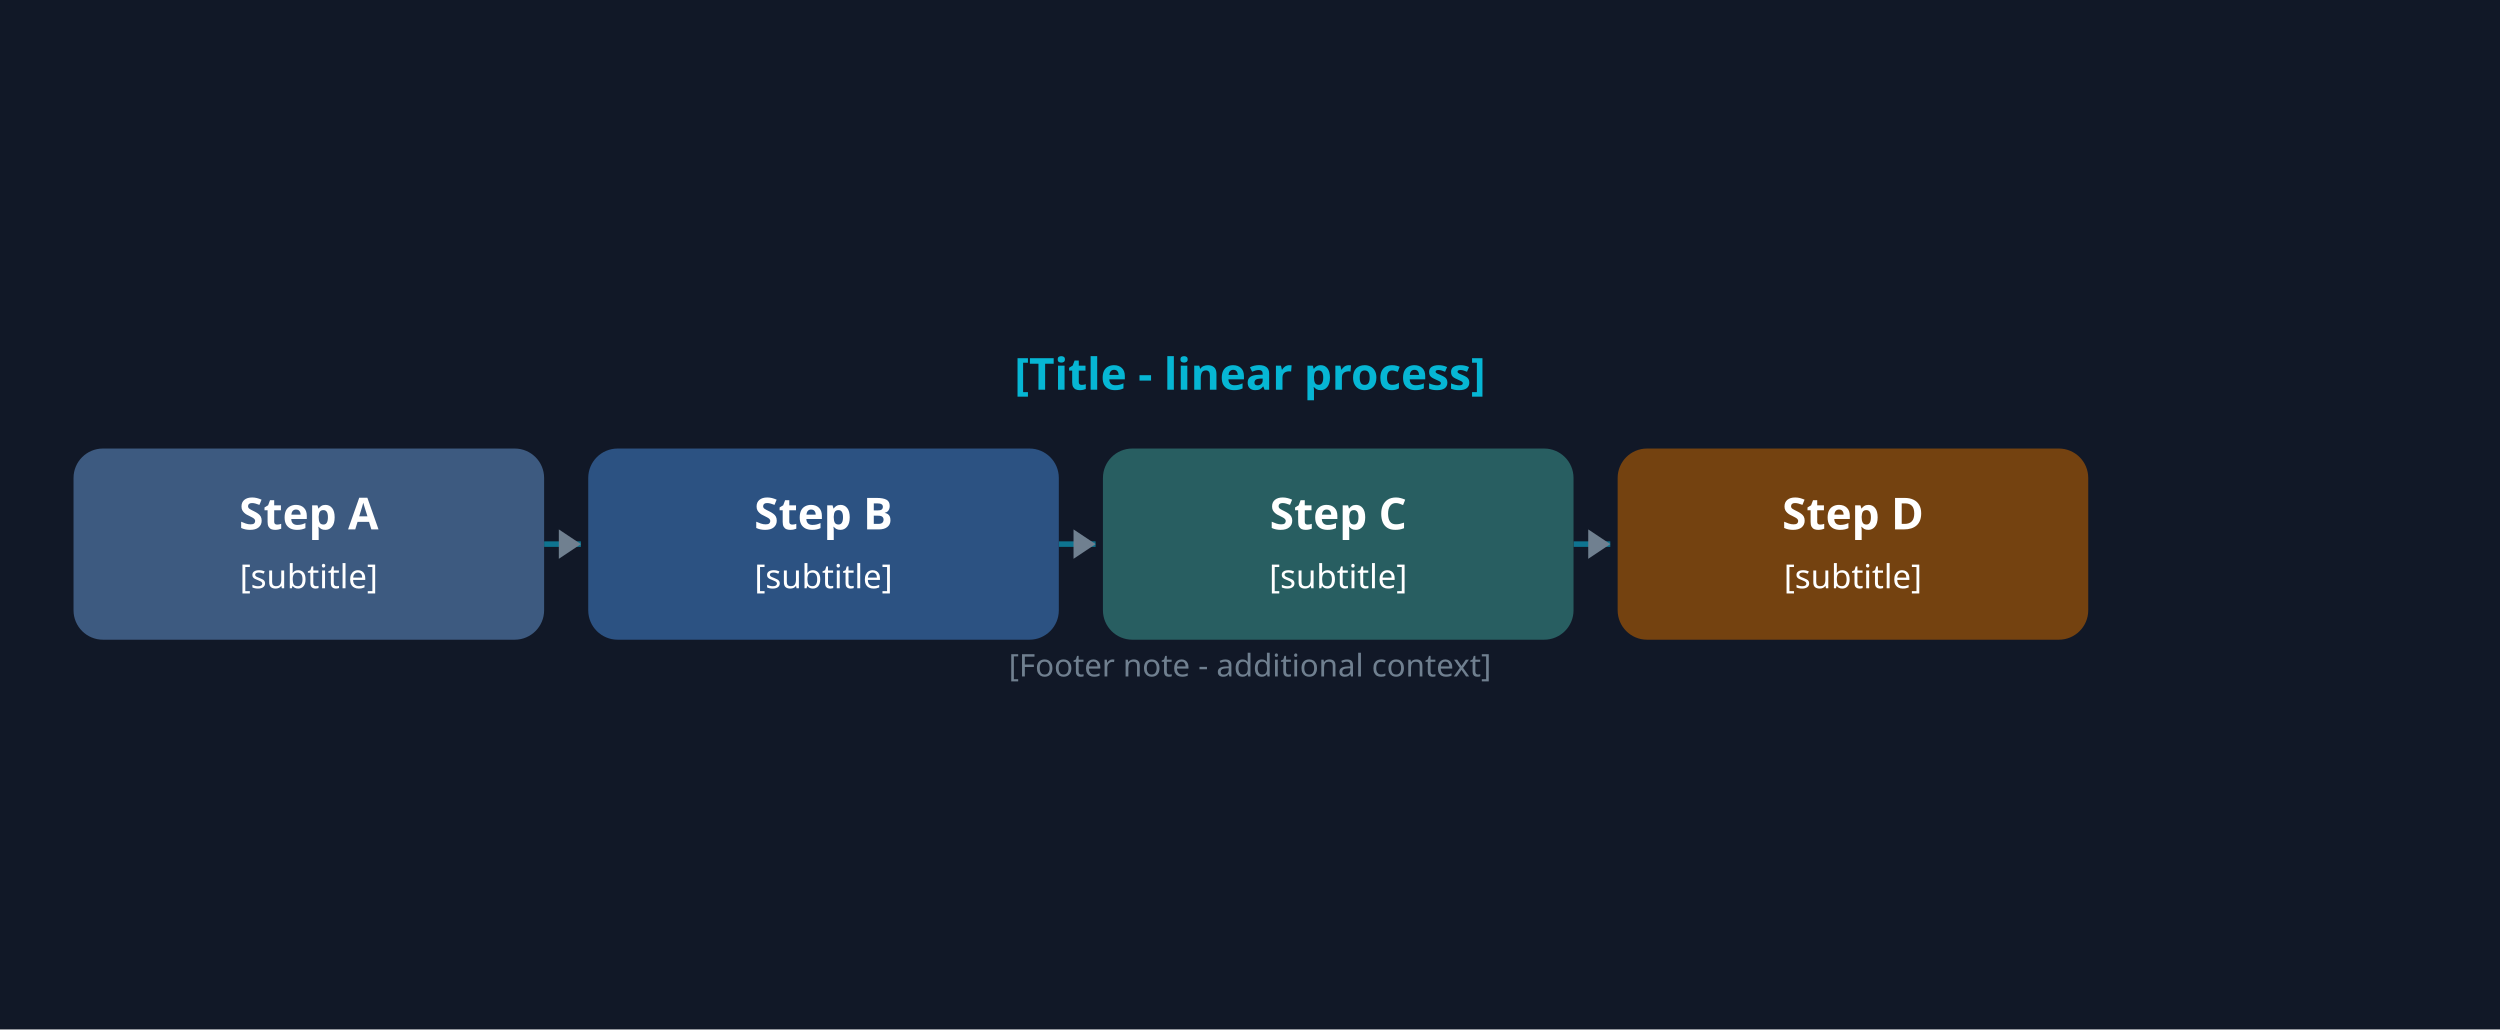
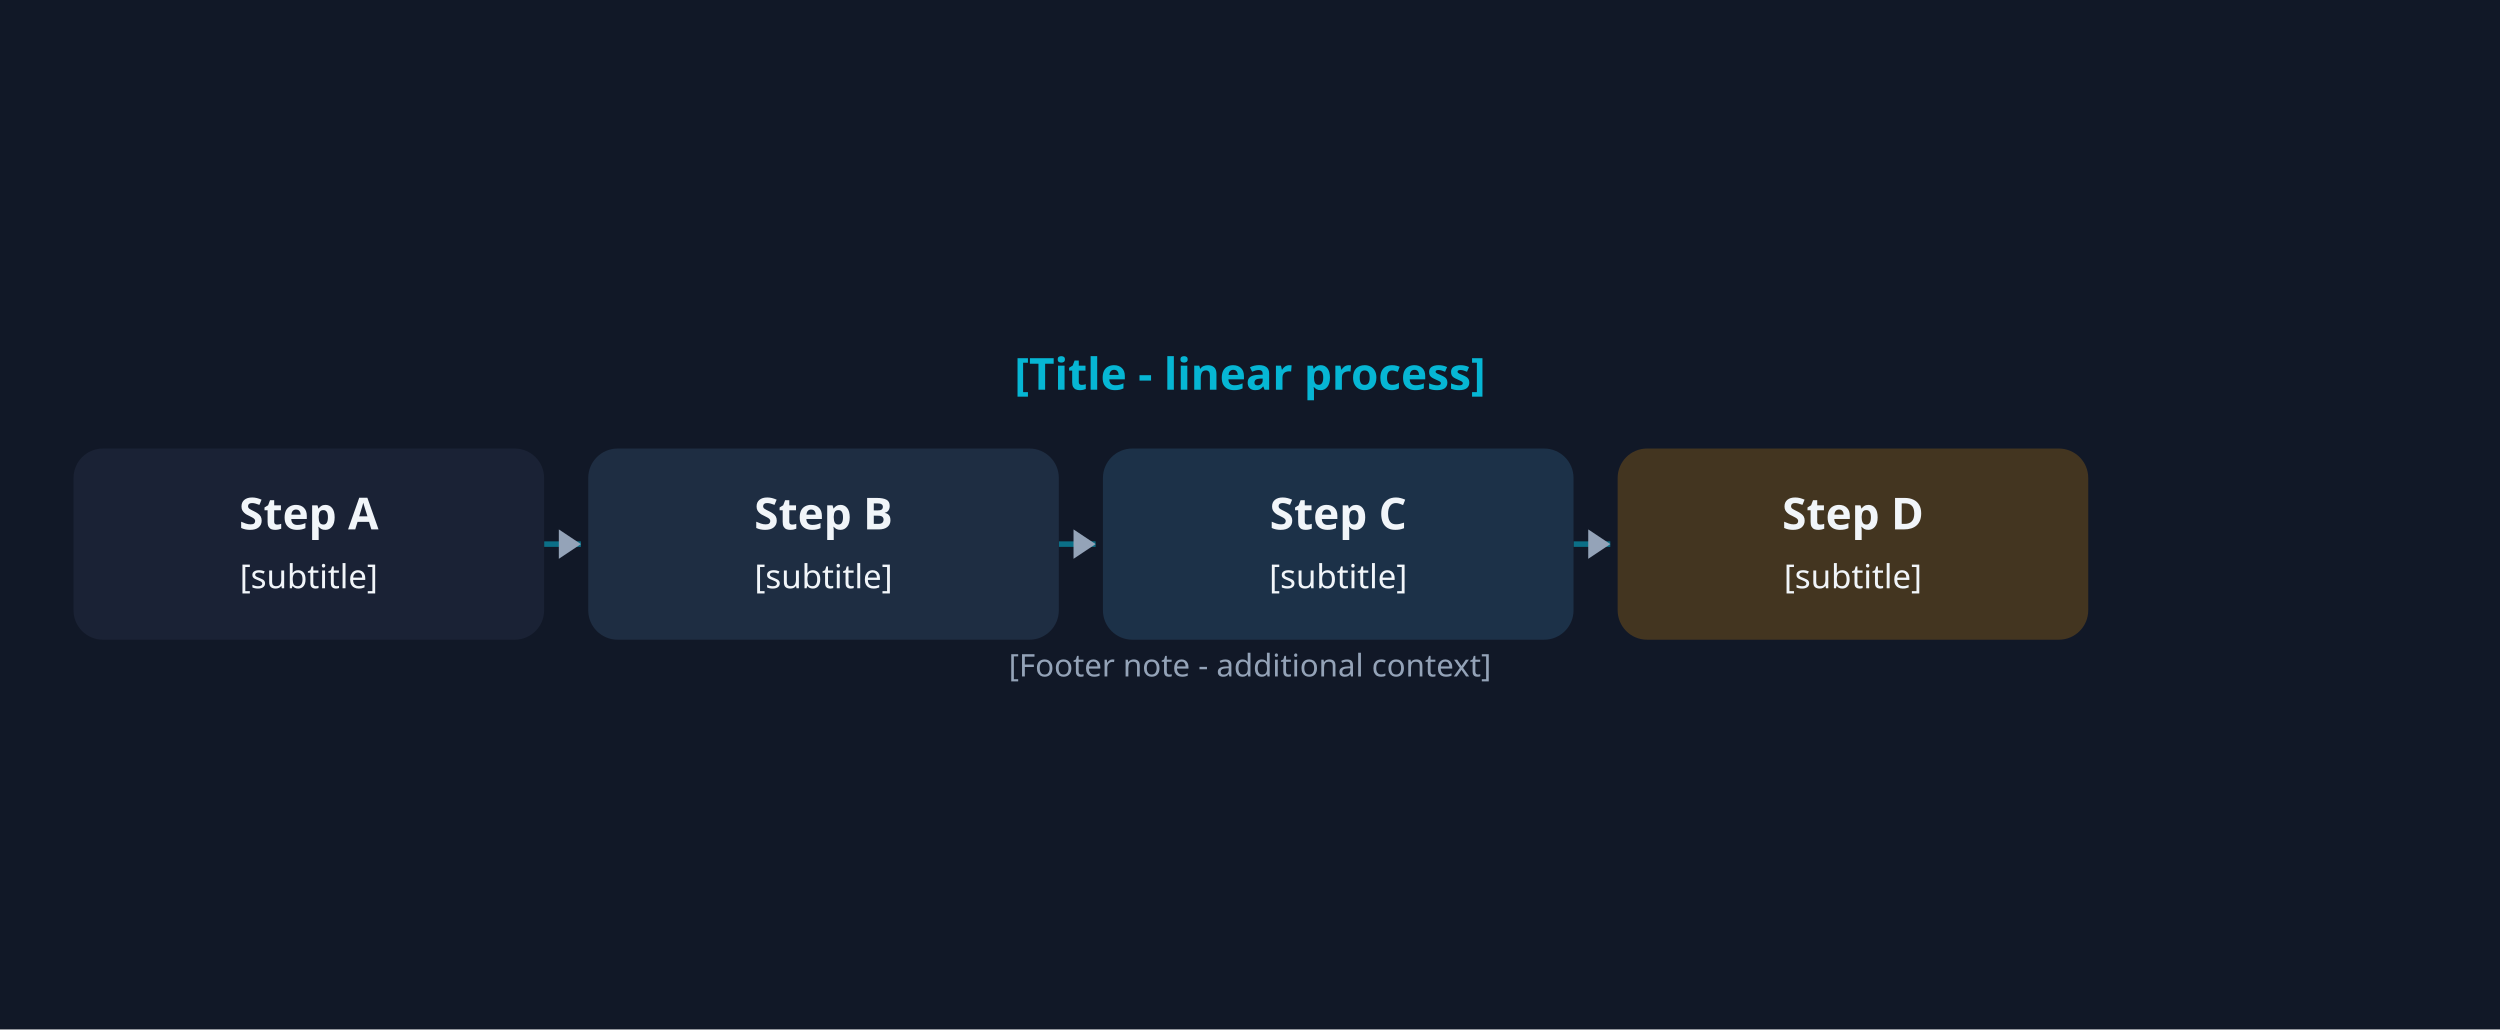
<svg xmlns="http://www.w3.org/2000/svg" viewBox="0 0 680 280" width="680" height="280" role="img" aria-labelledby="title desc">
  <rect width="100%" height="100%" fill="#111827" />
  <g transform="translate(0, 90)">
    <g font-family="system-ui, Segoe UI, sans-serif" font-size="11" fill="#F1F5F9">
      <text x="340" y="16" text-anchor="middle" font-weight="700" font-size="12" fill="#06B6D4">[Title  -  linear process]</text>
    </g>
-     <g stroke="#0e7490" stroke-width="1.5" fill="none">
+     <g stroke="rgba(6,182,212,0.55)" stroke-width="1.5" fill="none">
      <path d="M 148 58 L 158 58" />
      <path d="M 288 58 L 298 58" />
      <path d="M 428 58 L 438 58" />
    </g>
-     <g fill="#708090">
+     <g fill="#94a3b8">
      <polygon points="158,58 152,54 152,62" />
      <polygon points="298,58 292,54 292,62" />
      <polygon points="438,58 432,54 432,62" />
    </g>
    <g font-family="system-ui, Segoe UI, sans-serif">
-       <rect x="20" y="32" width="128" height="52" rx="8" fill="#3d5a80" />
-       <rect x="160" y="32" width="128" height="52" rx="8" fill="#2c5282" />
-       <rect x="300" y="32" width="128" height="52" rx="8" fill="#285e61" />
-       <rect x="440" y="32" width="128" height="52" rx="8" fill="#744210" />
-       <text x="84" y="54" text-anchor="middle" fill="#fff" font-weight="700" font-size="12">Step A</text>
-       <text x="84" y="70" text-anchor="middle" fill="#fff" font-size="9">[subtitle]</text>
-       <text x="224" y="54" text-anchor="middle" fill="#fff" font-weight="700" font-size="12">Step B</text>
-       <text x="224" y="70" text-anchor="middle" fill="#fff" font-size="9">[subtitle]</text>
-       <text x="364" y="54" text-anchor="middle" fill="#fff" font-weight="700" font-size="12">Step C</text>
-       <text x="364" y="70" text-anchor="middle" fill="#fff" font-size="9">[subtitle]</text>
-       <text x="504" y="54" text-anchor="middle" fill="#fff" font-weight="700" font-size="12">Step D</text>
-       <text x="504" y="70" text-anchor="middle" fill="#fff" font-size="9">[subtitle]</text>
+       <rect x="20" y="32" width="128" height="52" rx="8" fill="#1a2235" />
+       <rect x="160" y="32" width="128" height="52" rx="8" fill="#1e2d42" />
+       <rect x="300" y="32" width="128" height="52" rx="8" fill="#1c3148" />
+       <rect x="440" y="32" width="128" height="52" rx="8" fill="rgba(245,158,11,0.22)" />
+       <text x="84" y="54" text-anchor="middle" fill="#F1F5F9" font-weight="700" font-size="12">Step A</text>
+       <text x="84" y="70" text-anchor="middle" fill="#F1F5F9" font-size="9">[subtitle]</text>
+       <text x="224" y="54" text-anchor="middle" fill="#F1F5F9" font-weight="700" font-size="12">Step B</text>
+       <text x="224" y="70" text-anchor="middle" fill="#F1F5F9" font-size="9">[subtitle]</text>
+       <text x="364" y="54" text-anchor="middle" fill="#F1F5F9" font-weight="700" font-size="12">Step C</text>
+       <text x="364" y="70" text-anchor="middle" fill="#F1F5F9" font-size="9">[subtitle]</text>
+       <text x="504" y="54" text-anchor="middle" fill="#F1F5F9" font-weight="700" font-size="12">Step D</text>
+       <text x="504" y="70" text-anchor="middle" fill="#F1F5F9" font-size="9">[subtitle]</text>
    </g>
-     <text x="340" y="94" text-anchor="middle" font-family="system-ui, sans-serif" font-size="8.5" fill="#708090">[Footer note  -  additional context]</text>
+     <text x="340" y="94" text-anchor="middle" font-family="system-ui, sans-serif" font-size="8.5" fill="#94a3b8">[Footer note  -  additional context]</text>
  </g>
</svg>
